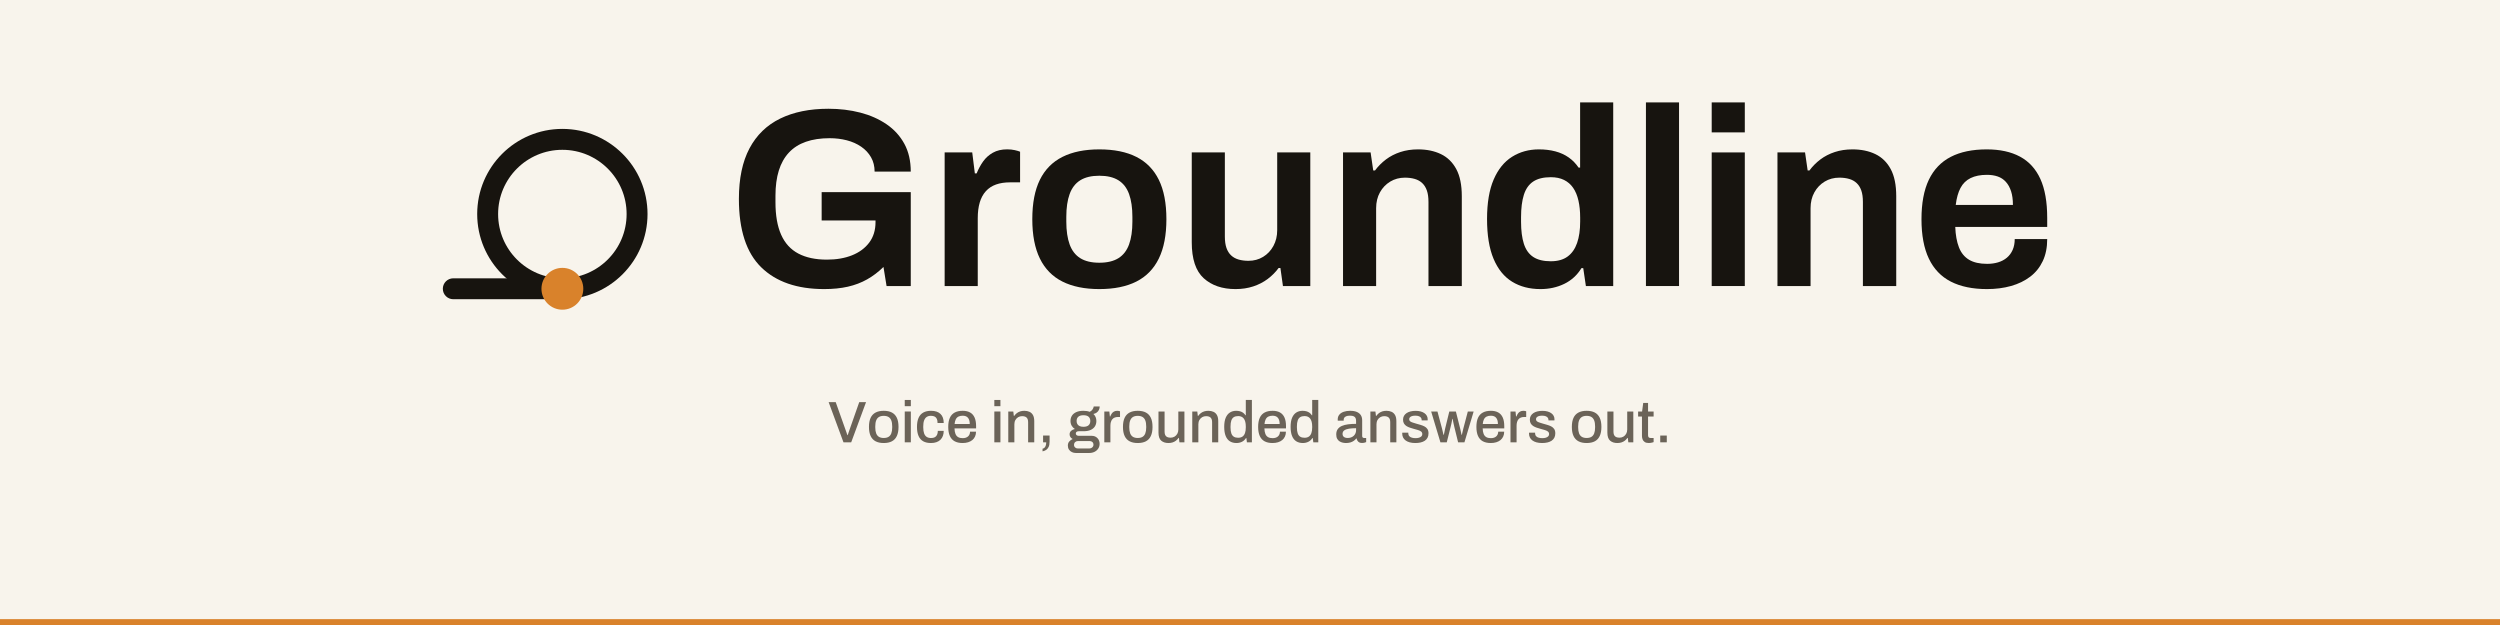
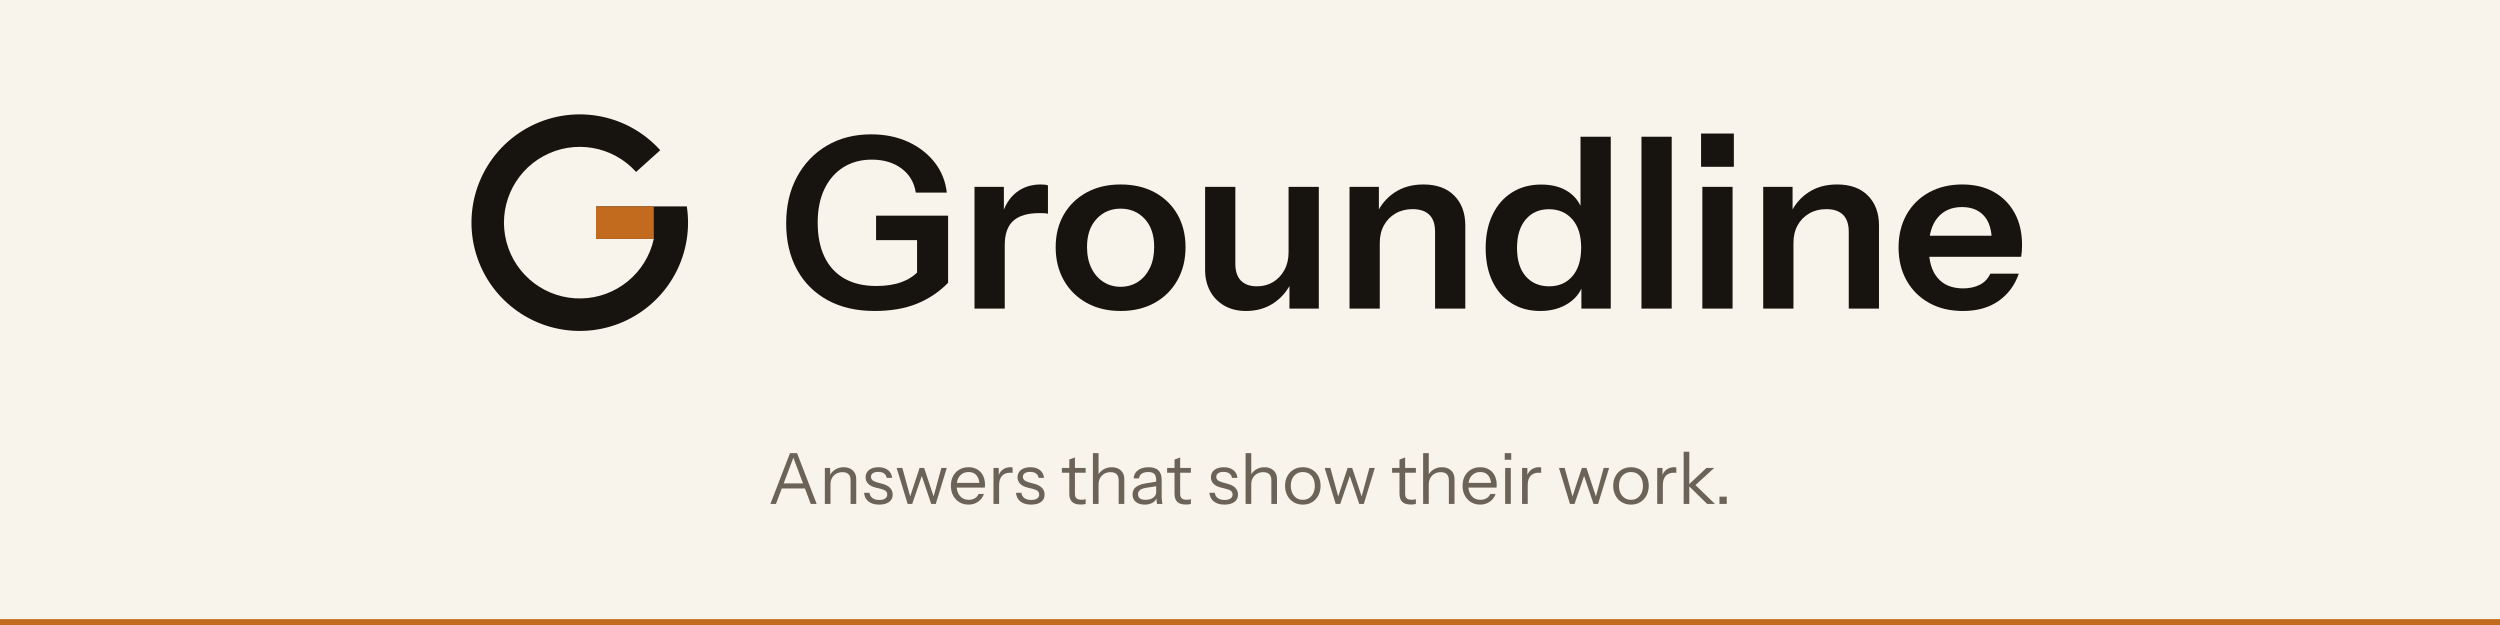
<svg xmlns="http://www.w3.org/2000/svg" viewBox="0 0 1280 320">
  <rect width="1280" height="320" fill="#F8F4EC" />
-   <g transform="scale(1.7)">
-     <rect x="133.37" y="83.82" width="36.00" height="6.30" rx="3.15" fill="#17140F" />
-     <circle cx="169.37" cy="64.47" r="22.50" fill="none" stroke="#17140F" stroke-width="6.30" />
-     <circle cx="169.375" cy="86.974" r="6.30" fill="#D9822B" />
+   <g transform="translate(227.537,44.700) scale(1.386)">
+     <path d="M 79.726,23.235 A 40,40 0 1 0 89.547,56.000 A 40,40 0 0 0 89.547,44.000 L 56.000,44.000 L 56.000,56.000 L 77.350,56.000 A 28,28 0 1 1 70.808,31.264 Z" fill="#17140F" />
+     <rect x="56" y="44.0" width="21.350" height="12" fill="#C26A1E" />
  </g>
-   <g transform="translate(371.54,146.45) scale(0.13,-0.13)" fill="#17140F">
-     <path transform="translate(0,0)" d="M388 -12Q227.587 -12 139.859 73.989Q52.13 159.978 52.13 343.109Q52.13 463.783 93.902 542.337Q135.674 620.891 214.772 659.554Q293.87 698.217 404.848 698.217Q471.5 698.217 530.098 683.054Q588.696 667.891 633.631 637.174Q678.566 606.456 703.783 560.13Q729 513.804 729 450.587H586.63Q586.63 482.391 572.565 507.076Q558.5 531.761 533.815 548.717Q509.13 565.674 477.163 573.956Q445.196 582.239 409.391 582.239Q356.131 582.239 315.881 568.174Q275.631 554.108 249.001 525.532Q222.37 496.956 209.251 454.587Q196.131 412.217 196.131 355.5V329.826Q196.131 252.196 218.533 201.989Q240.935 151.783 286.24 127.881Q331.544 103.979 398.696 103.979Q455.087 103.979 497.956 121.163Q540.826 138.348 565.511 171.272Q590.195 204.196 590.195 251.587V258.261H378.044V369.739H729V0H633.718L621.522 75.13Q591.413 45.565 557.087 26.228Q522.761 6.891 481.435 -2.554Q440.109 -12 388 -12Z" />
-     <path transform="translate(798,0)" d="M64.456 0V526.217H173.087L183.414 443.544H190.414Q200.74 469.087 215.892 490.533Q231.044 511.978 254.479 525.152Q277.914 538.326 310.588 538.326Q327.022 538.326 340.794 535.217Q354.566 532.109 361.566 529V408.347H321.631Q290.522 408.347 266.685 399.847Q242.848 391.347 226.674 373.51Q210.501 355.674 202.664 329.054Q194.827 302.434 194.827 267.087V0Z" />
-     <path transform="translate(1169,0)" d="M302.696 -12Q216.261 -12 157.337 17.609Q98.413 47.217 68.544 108.272Q38.674 169.326 38.674 263.109Q38.674 357.891 68.544 418.446Q98.413 479 157.337 508.609Q216.261 538.217 302.696 538.217Q390.022 538.217 448.555 508.609Q507.087 479 536.957 418.446Q566.827 357.891 566.827 263.109Q566.827 169.326 536.957 108.272Q507.087 47.217 448.555 17.609Q390.022 -12 302.696 -12ZM302.696 91.805Q349.283 91.805 377.967 109.761Q406.652 127.718 419.772 163.859Q432.891 200 432.891 253.717V272.391Q432.891 326.109 419.772 362.304Q406.652 398.5 377.967 416.456Q349.283 434.413 302.696 434.413Q256.109 434.413 227.479 416.456Q198.848 398.5 185.729 362.304Q172.609 326.109 172.609 272.391V253.717Q172.609 200 185.729 163.859Q198.848 127.718 227.479 109.761Q256.109 91.805 302.696 91.805Z" />
-     <path transform="translate(1775,0)" d="M233.087 -12Q155.13 -12 107.902 30.641Q60.674 73.283 60.674 172.631V526.217H191.044V194.848Q191.044 168.152 197.327 150.142Q203.609 132.131 215.62 120.794Q227.631 109.457 245.087 104.402Q262.544 99.348 283.892 99.348Q316.022 99.348 341.652 114.859Q367.283 130.37 382.239 157.837Q397.196 185.304 397.196 219.783V526.217H527.566V0H419.826L409.826 71.087H402.826Q384.718 46.544 359.674 27.772Q334.631 9 302.75 -1.5Q270.87 -12 233.087 -12Z" />
-     <path transform="translate(2367,0)" d="M64.456 0V526.217H173.087L183.414 455.13H190.414Q208.74 479.891 233.62 498.609Q258.501 517.326 290.272 527.772Q322.044 538.217 359.827 538.217Q411.24 538.217 449.957 519.62Q488.675 501.022 510.457 460.587Q532.24 420.152 532.24 353.587V0H400.978V331.369Q400.978 358.174 394.696 376.13Q388.413 394.087 376.402 405.424Q364.391 416.761 346.989 421.815Q329.587 426.869 308.131 426.869Q276 426.869 250.37 411.358Q224.74 395.848 209.783 368.88Q194.827 341.913 194.827 306.435V0Z" />
-     <path transform="translate(2960,0)" d="M249.196 -12Q184.544 -12 137.217 17.163Q89.891 46.326 64.283 107.38Q38.674 168.435 38.674 264.109Q38.674 358.783 64.728 419.337Q90.783 479.891 137.217 509.054Q183.652 538.217 242.957 538.217Q278.087 538.217 307.707 530.38Q337.326 522.544 360.272 506.37Q383.217 490.196 399.109 466.522H405.217V723.217H535.588V0H427.957L417.522 70.544H410.522Q385.196 29.109 342.75 8.554Q300.304 -12 249.196 -12ZM289.805 97.566Q330.609 97.566 355.902 116.131Q381.196 134.696 393.315 169.555Q405.435 204.413 405.435 254.13V269.304Q405.435 306.565 398.652 336.424Q391.87 366.282 377.804 386.685Q363.739 407.087 341.837 417.869Q319.935 428.652 289.805 428.652Q246.326 428.652 220.642 411.641Q194.957 394.63 183.783 359.598Q172.609 324.565 172.609 271.283V253.043Q172.609 200.652 183.783 166.065Q194.957 131.479 220.642 114.522Q246.326 97.566 289.805 97.566Z" />
-     <path transform="translate(3560,0)" d="M64.456 0V723.217H194.827V0Z" />
-     <path transform="translate(3819,0)" d="M64.456 605.152V723.217H194.827V605.152ZM64.456 0V526.217H194.827V0Z" />
-     <path transform="translate(4078,0)" d="M64.456 0V526.217H173.087L183.414 455.13H190.414Q208.74 479.891 233.62 498.609Q258.501 517.326 290.272 527.772Q322.044 538.217 359.827 538.217Q411.24 538.217 449.957 519.62Q488.675 501.022 510.457 460.587Q532.24 420.152 532.24 353.587V0H400.978V331.369Q400.978 358.174 394.696 376.13Q388.413 394.087 376.402 405.424Q364.391 416.761 346.989 421.815Q329.587 426.869 308.131 426.869Q276 426.869 250.37 411.358Q224.74 395.848 209.783 368.88Q194.827 341.913 194.827 306.435V0Z" />
-     <path transform="translate(4671,0)" d="M296.87 -12Q211.674 -12 154.207 17.5Q96.739 47 67.707 108.0Q38.674 169 38.674 263.109Q38.674 357.891 67.652 418.446Q96.631 479 153.772 508.609Q210.913 538.217 295.566 538.217Q373.631 538.217 426.761 509.609Q479.892 481 506.87 421.783Q533.849 362.565 533.849 268.456V232.674H171.718Q173.501 185.087 186.229 152.402Q198.957 119.718 226.022 103.544Q253.087 87.37 297.326 87.37Q320.761 87.37 340.598 93.37Q360.435 99.37 375.055 111.652Q389.674 123.935 397.794 142.391Q405.913 160.848 405.913 184.87H533.849Q533.849 135.196 516.294 98.087Q498.74 60.978 466.751 36.707Q434.762 12.435 391.512 0.217Q348.261 -12 296.87 -12ZM173.609 319.544H398.805Q398.805 351.239 391.468 373.533Q384.131 395.826 370.848 410.445Q357.566 425.065 338.837 431.511Q320.109 437.956 296.435 437.956Q258.087 437.956 232.077 425.174Q206.066 412.391 192.283 386.206Q178.501 360.022 173.609 319.544Z" />
+   <g transform="translate(398.037,158.000) scale(0.12222,-0.12222)" fill="#17140F">
+     <path transform="translate(0.00,0.00)" d="M407.333 -10Q292.666 -10 209.666 35.667Q126.666 81.333 81.666 163.833Q36.666 246.333 36.666 357.333Q36.666 467.667 81.833 551.5Q127 635.333 207.166 682.667Q287.333 730 393 730Q478.667 730 547.167 698.667Q615.667 667.333 658.5 612.667Q701.334 558 709.667 486H579.666Q569.666 549.999 519.833 586.999Q470 623.999 395.333 623.999Q327 623.999 276.001 591.833Q225.001 559.666 196.834 500.666Q168.668 441.667 168.668 360Q168.668 276.334 197.168 216.834Q225.667 157.334 280.5 126.001Q335.334 94.668 414.333 94.668Q474.667 94.668 518.666 110.501Q562.666 126.334 590.333 156.667L715.001 108Q658.001 50 583.167 20Q508.334 -10 407.333 -10ZM584.999 108V317.666L615.999 286.666H413.333V389.334H715.001V108Z" />
+     <path transform="translate(759.00,0.00)" d="M66.666 0V510H189.668V386.667H193.334V0ZM193.334 266 180.334 387Q198.334 452 241.001 486.0Q283.667 520 344.334 520Q365.334 520 374.334 516V396.999Q369.334 398.999 360.334 399.499Q351.334 399.999 338.334 399.999Q265.001 399.999 229.168 367.832Q193.334 335.666 193.334 266Z" />
+     <path transform="translate(1139.00,0.00)" d="M298.667 -10Q217.667 -10 156.333 24Q95 58 60.833 118.5Q26.666 179 26.666 257Q26.666 335.333 61 394.333Q95.333 453.333 156.5 486.667Q217.667 520 298.667 520Q380.667 520 441.834 486.667Q503.001 453.333 536.834 394.333Q570.667 335.333 570.667 257Q570.667 179 536.501 118.5Q502.334 58 441.167 24Q380 -10 298.667 -10ZM298.667 91.334Q339.333 91.334 371 111.834Q402.666 132.334 420.999 169.667Q439.333 207 439.333 258Q439.333 333.333 399.5 375.999Q359.666 418.666 298.667 418.666Q238.001 418.666 198.001 375.666Q158.001 332.666 158.001 258Q158.001 207 176.334 169.667Q194.668 132.334 226.501 111.834Q258.334 91.334 298.667 91.334Z" />
+     <path transform="translate(1731.00,0.00)" d="M232 -10Q179.333 -10 140.666 12.5Q102 35 81.333 73.833Q60.666 112.667 60.666 161.667V510H187.334V188Q187.334 140.667 210.834 117.001Q234.334 93.334 277.334 93.334Q316 93.334 345.667 111.334Q375.333 129.334 392.833 161.501Q410.333 193.667 410.333 235.333L423.333 113Q398.333 57.333 348.666 23.667Q299 -10 232 -10ZM413.999 0V120H410.333V510H537.001V0Z" />
+     <path transform="translate(2330.00,0.00)" d="M66.666 0V510H189.668V390H193.334V0ZM424.999 0V322Q424.999 369.333 401 392.999Q377 416.666 330.667 416.666Q290.667 416.666 259.501 398.666Q228.334 380.666 210.834 348.999Q193.334 317.333 193.334 274.667L180.334 397Q205.668 453.333 255.834 486.667Q306.001 520 376.001 520Q459.334 520 505.501 473.167Q551.667 426.333 551.667 348.333V0Z" />
+     <path transform="translate(2937.00,0.00)" d="M430.999 0V115L440.999 112.667Q428 56.667 378.166 23.333Q328.333 -10 259 -10Q189.333 -10 137.833 22.667Q86.333 55.333 58.166 114.333Q30 173.333 30 253Q30 333.667 59 393.667Q88 453.667 140.333 486.667Q192.666 519.667 262.666 519.667Q335.333 519.667 382 485.333Q428.666 451 439.999 390.333L427.333 389V720H554.001V0ZM296 93.334Q357 93.334 393.5 135.834Q429.999 178.334 429.999 255.333Q429.999 331.666 393 373.999Q356 416.332 294.667 416.332Q234.667 416.332 198.001 373.666Q161.334 331 161.334 253.667Q161.334 177 198.001 135.167Q234.667 93.334 296 93.334Z" />
+     <path transform="translate(3553.00,0.00)" d="M66.666 0V720H193.334V0Z" />
+     <path transform="translate(3808.00,0.00)" d="M66.666 0V510H193.334V0ZM61.333 593.999V733.334H198.668V593.999Z" />
+     <path transform="translate(4063.00,0.00)" d="M66.666 0V510H189.668V390H193.334V0ZM424.999 0V322Q424.999 369.333 401 392.999Q377 416.666 330.667 416.666Q290.667 416.666 259.501 398.666Q228.334 380.666 210.834 348.999Q193.334 317.333 193.334 274.667L180.334 397Q205.668 453.333 255.834 486.667Q306.001 520 376.001 520Q459.334 520 505.501 473.167Q551.667 426.333 551.667 348.333V0Z" />
+     <path transform="translate(4670.00,0.00)" d="M296.334 -10Q215.333 -10 154.667 23.833Q94 57.667 60.333 117.667Q26.666 177.667 26.666 255.667Q26.666 334.333 60.166 393.833Q93.666 453.333 154 486.667Q214.333 520 293.667 520Q370 520 426.167 488.333Q482.334 456.667 513.167 400Q544.001 343.333 544.001 266.667Q544.001 252.666 543.167 240.666Q542.334 228.666 540.334 217H105.333V305.334H443.332L417.332 281.001Q417.332 353 384.166 389.166Q351 425.333 292.333 425.333Q227.667 425.333 190.501 381.166Q153.334 337 153.334 254Q153.334 171.667 190.501 128.167Q227.667 84.667 297 84.667Q337.333 84.667 367 99.834Q396.666 115 410.999 146.333H530.334Q505.334 73.667 445.501 31.833Q385.667 -10 296.334 -10Z" />
  </g>
-   <g transform="translate(423.96,226.47) scale(0.03,-0.03)" fill="#6B6358">
-     <path transform="translate(0,0)" d="M263.405 0 10 686H130.812L300.866 206.703Q305.839 194.514 310.933 178.839Q316.028 163.163 321.122 148.745Q326.217 134.326 329.946 123.137H335.433Q339.406 133.569 344 147.609Q348.595 161.65 353.811 176.947Q359.027 192.244 363.757 205.946L532.324 686H648.596L395.19 0Z" />
-     <path transform="translate(659,0)" d="M291.46 -12Q208.865 -12 152.568 17.5Q96.27 47 67.757 108.0Q39.243 169 39.243 263Q39.243 358 67.757 418.5Q96.27 479 152.568 508.5Q208.865 538 291.46 538Q375.055 538 430.852 508.5Q486.65 479 515.163 418.5Q543.677 358 543.677 263Q543.677 169 515.163 108.0Q486.65 47 430.852 17.5Q375.055 -12 291.46 -12ZM291.46 74.136Q341.163 74.136 373.095 93.487Q405.027 112.839 420.473 152.893Q435.919 192.946 435.919 254.054V271.946Q435.919 333.297 420.473 373.229Q405.027 413.161 373.095 432.513Q341.163 451.864 291.46 451.864Q241.757 451.864 209.825 432.513Q177.893 413.161 162.447 373.229Q147.001 333.297 147.001 271.946V254.054Q147.001 192.946 162.447 152.893Q177.893 112.839 209.825 93.487Q241.757 74.136 291.46 74.136Z" />
-     <path transform="translate(1242,0)" d="M66.946 616.729V723H170.947V616.729ZM66.946 0V526H170.947V0Z" />
-     <path transform="translate(1480,0)" d="M276.217 -12Q197.379 -12 144.338 17.622Q91.297 47.243 64.541 108.365Q37.784 169.486 37.784 263Q37.784 356.784 64.797 417.527Q91.811 478.27 145.216 508.135Q198.622 538 277.433 538Q331.163 538 371.311 524.514Q411.46 511.027 439.136 484.284Q466.812 457.541 480.474 418.905Q494.136 380.27 494.136 330.216H388.865Q388.865 372.081 377.013 398.878Q365.162 425.675 340.23 439.148Q315.297 452.621 275.433 452.621Q233.217 452.621 204.055 433.377Q174.893 414.134 159.839 374.324Q144.785 334.513 144.785 271.189V254.054Q144.785 192.946 159.353 152.514Q173.92 112.082 203.596 92.731Q233.271 73.379 278.73 73.379Q318.568 73.379 343.5 87.582Q368.432 101.785 380.919 129.582Q393.405 157.379 393.405 195.784H494.136Q494.136 149.459 480.474 111.067Q466.812 72.675 439.393 45.189Q411.974 17.703 371.203 2.851Q330.433 -12 276.217 -12Z" />
-     <path transform="translate(2012,0)" d="M284.676 -12Q203.838 -12 149.176 17.5Q94.514 47 66.878 108.0Q39.243 169 39.243 263Q39.243 358 66.878 418.5Q94.514 479 149.541 508.5Q204.568 538 286.622 538Q361.649 538 412.419 509.378Q463.19 480.757 488.946 423.095Q514.703 365.432 514.703 276.54V237.135H146.245Q147.758 180.595 162.826 143.446Q177.893 106.298 208.312 88.704Q238.73 71.109 286.163 71.109Q314.757 71.109 337.675 78.568Q360.594 86.028 376.932 100.352Q393.27 114.676 402.256 135.379Q411.243 156.081 411.486 181.568H513.487Q513.244 135.459 496.96 99.432Q480.676 63.405 450.514 38.675Q420.352 13.946 378.352 0.973Q336.352 -12 284.676 -12ZM147.758 312.676H406.432Q406.432 351.514 397.594 378.284Q388.756 405.054 372.824 422.121Q356.892 439.188 334.851 446.661Q312.811 454.134 285.406 454.134Q242.514 454.134 213.096 439.067Q183.677 423.999 167.974 392.743Q152.272 361.486 147.758 312.676Z" />
-     <path transform="translate(2771,0)" d="M66.946 616.729V723H170.947V616.729ZM66.946 0V526H170.947V0Z" />
-     <path transform="translate(3009,0)" d="M66.946 0V526H152.65L161.677 451.379H168.677Q188.136 479.514 213.852 498.865Q239.568 518.216 271.433 528.108Q303.298 538 340.812 538Q390.812 538 428.947 520.608Q467.082 503.216 488.717 464.189Q510.352 425.162 510.352 359.378V0H405.594V342.729Q405.594 373.161 398.243 392.999Q390.892 412.837 377.175 424.702Q363.459 436.566 344.122 441.566Q324.784 446.566 301.568 446.566Q266.135 446.566 236.352 429.35Q206.568 412.134 188.758 381.094Q170.947 350.054 170.947 307.703V0Z" />
-     <path transform="translate(3582,0)" d="M78.757 -154.487V-108.838Q101.081 -104.595 114.622 -89.203Q128.163 -73.811 134.811 -50.662Q141.46 -27.514 141.46 0H87.973V115.596H198.893V11Q198.893 -46.757 181.487 -80.933Q164.082 -115.108 136.501 -131.784Q108.919 -148.46 78.757 -154.487Z" />
-     <path transform="translate(4075,0)" d="M154.919 -182Q118.703 -182 87.216 -167.149Q55.73 -152.297 36.73 -123.946Q17.73 -95.595 17.73 -56.081Q17.73 -12.081 42.5 15.365Q67.27 42.81 100.216 56.54Q76 68.297 61.743 89.026Q47.486 109.756 47.486 136.783Q47.486 173.567 74.27 196.797Q101.054 220.026 137.297 227.27Q101.757 250.026 82.257 285.175Q62.757 320.324 62.757 364.135Q62.757 416.703 87.919 455.473Q113.081 494.243 162.5 516.122Q211.919 538 283.19 538Q313.649 538 341.135 533.635Q368.622 529.27 390.865 520.541Q425.865 538.622 441.176 564.392Q456.486 590.163 459.189 612.027H561.406Q560.92 579.459 547.663 552.824Q534.406 526.189 510.771 508.567Q487.136 490.946 453.623 483.919Q478.866 461.189 491.623 430.554Q504.379 399.919 504.379 364.135Q504.379 311.81 479.974 272.662Q455.568 233.513 407.406 211.513Q359.244 189.513 287.73 189.513H206.001Q181.839 189.513 167.542 179.662Q153.245 169.81 153.245 149.919Q153.245 133.27 167.15 122.176Q181.055 111.081 204.19 111.081H425.677Q484.19 111.081 521.961 72.338Q559.731 33.595 559.731 -25.919Q559.731 -69.946 537.204 -105.338Q514.677 -140.73 474.501 -161.365Q434.325 -182 381.001 -182ZM188.946 -105.188H379.757Q401.19 -105.188 418 -96.986Q434.811 -88.783 444.77 -74.229Q454.73 -59.675 454.73 -42Q454.73 -11.622 436.162 5.026Q417.595 21.675 390.676 21.675H188.946Q161.055 21.675 141.893 3.526Q122.731 -14.622 122.731 -42Q122.731 -70.351 141.515 -87.77Q160.298 -105.188 188.946 -105.188ZM283.946 265.054Q342.784 265.054 371.838 291.378Q400.892 317.703 400.892 364.135Q400.892 410.567 371.838 436.513Q342.784 462.459 283.946 462.459Q225.352 462.459 196.177 436.513Q167.001 410.567 167.001 364.135Q167.001 334.162 179.717 311.703Q192.434 289.243 218.487 277.149Q244.541 265.054 283.946 265.054Z" />
-     <path transform="translate(4648,0)" d="M66.946 0V526H152.893L161.677 441.054H168.434Q177.461 465.811 191.717 487.797Q205.974 509.784 229.461 523.892Q252.947 538 287.163 538Q302.677 538 315.569 535.243Q328.461 532.486 334.974 529.73V432.485H300.163Q267.704 432.485 243.339 422.404Q218.974 412.323 202.717 392.621Q186.461 372.918 178.704 345.067Q170.947 317.215 170.947 282.432V0Z" />
-     <path transform="translate(4994,0)" d="M291.46 -12Q208.865 -12 152.568 17.5Q96.27 47 67.757 108.0Q39.243 169 39.243 263Q39.243 358 67.757 418.5Q96.27 479 152.568 508.5Q208.865 538 291.46 538Q375.055 538 430.852 508.5Q486.65 479 515.163 418.5Q543.677 358 543.677 263Q543.677 169 515.163 108.0Q486.65 47 430.852 17.5Q375.055 -12 291.46 -12ZM291.46 74.136Q341.163 74.136 373.095 93.487Q405.027 112.839 420.473 152.893Q435.919 192.946 435.919 254.054V271.946Q435.919 333.297 420.473 373.229Q405.027 413.161 373.095 432.513Q341.163 451.864 291.46 451.864Q241.757 451.864 209.825 432.513Q177.893 413.161 162.447 373.229Q147.001 333.297 147.001 271.946V254.054Q147.001 192.946 162.447 152.893Q177.893 112.839 209.825 93.487Q241.757 74.136 291.46 74.136Z" />
-     <path transform="translate(5577,0)" d="M232 -12Q156.243 -12 109.351 28.284Q62.459 68.568 62.459 166.622V526H166.461V183.271Q166.461 152.839 173.812 133.001Q181.163 113.163 194.879 101.298Q208.596 89.434 227.933 84.434Q247.271 79.434 270.487 79.434Q305.919 79.434 335.581 96.65Q365.243 113.866 383.175 145.406Q401.108 176.946 401.108 218.297V526H505.109V0H420.162L411.135 74.621H404.135Q384.675 46.486 359.081 27.135Q333.486 7.784 301.5 -2.108Q269.514 -12 232 -12Z" />
-     <path transform="translate(6149,0)" d="M66.946 0V526H152.65L161.677 451.379H168.677Q188.136 479.514 213.852 498.865Q239.568 518.216 271.433 528.108Q303.298 538 340.812 538Q390.812 538 428.947 520.608Q467.082 503.216 488.717 464.189Q510.352 425.162 510.352 359.378V0H405.594V342.729Q405.594 373.161 398.243 392.999Q390.892 412.837 377.175 424.702Q363.459 436.566 344.122 441.566Q324.784 446.566 301.568 446.566Q266.135 446.566 236.352 429.35Q206.568 412.134 188.758 381.094Q170.947 350.054 170.947 307.703V0Z" />
-     <path transform="translate(6722,0)" d="M248 -12Q183.514 -12 136.635 17.0Q89.757 46 64.5 107.243Q39.243 168.486 39.243 265.459Q39.243 359.73 65.0 419.865Q90.757 480 136.878 509.0Q183 538 242.703 538Q278.216 538 308.095 530.0Q337.973 522 361.338 505.135Q384.703 488.27 401.432 462.325H407.675V723H511.677V0H426.73L417.459 72.432H410.459Q384.486 29.973 341.622 8.986Q298.757 -12 248 -12ZM276.757 77.92Q323.135 77.92 351.811 98.623Q380.486 119.325 394.081 158.609Q407.675 197.892 407.675 254.757V269.459Q407.675 316.729 398.608 350.891Q389.541 385.053 372.608 406.418Q355.676 427.783 331.838 437.931Q308.001 448.08 278.46 448.08Q231.514 448.08 202.582 429.485Q173.65 410.891 160.326 371.715Q147.001 332.54 147.001 271.189V253.297Q147.001 191.487 160.812 152.69Q174.623 113.893 203.312 95.906Q232.001 77.92 276.757 77.92Z" />
-     <path transform="translate(7301,0)" d="M284.676 -12Q203.838 -12 149.176 17.5Q94.514 47 66.878 108.0Q39.243 169 39.243 263Q39.243 358 66.878 418.5Q94.514 479 149.541 508.5Q204.568 538 286.622 538Q361.649 538 412.419 509.378Q463.19 480.757 488.946 423.095Q514.703 365.432 514.703 276.54V237.135H146.245Q147.758 180.595 162.826 143.446Q177.893 106.298 208.312 88.704Q238.73 71.109 286.163 71.109Q314.757 71.109 337.675 78.568Q360.594 86.028 376.932 100.352Q393.27 114.676 402.256 135.379Q411.243 156.081 411.486 181.568H513.487Q513.244 135.459 496.96 99.432Q480.676 63.405 450.514 38.675Q420.352 13.946 378.352 0.973Q336.352 -12 284.676 -12ZM147.758 312.676H406.432Q406.432 351.514 397.594 378.284Q388.756 405.054 372.824 422.121Q356.892 439.188 334.851 446.661Q312.811 454.134 285.406 454.134Q242.514 454.134 213.096 439.067Q183.677 423.999 167.974 392.743Q152.272 361.486 147.758 312.676Z" />
-     <path transform="translate(7855,0)" d="M248 -12Q183.514 -12 136.635 17.0Q89.757 46 64.5 107.243Q39.243 168.486 39.243 265.459Q39.243 359.73 65.0 419.865Q90.757 480 136.878 509.0Q183 538 242.703 538Q278.216 538 308.095 530.0Q337.973 522 361.338 505.135Q384.703 488.27 401.432 462.325H407.675V723H511.677V0H426.73L417.459 72.432H410.459Q384.486 29.973 341.622 8.986Q298.757 -12 248 -12ZM276.757 77.92Q323.135 77.92 351.811 98.623Q380.486 119.325 394.081 158.609Q407.675 197.892 407.675 254.757V269.459Q407.675 316.729 398.608 350.891Q389.541 385.053 372.608 406.418Q355.676 427.783 331.838 437.931Q308.001 448.08 278.46 448.08Q231.514 448.08 202.582 429.485Q173.65 410.891 160.326 371.715Q147.001 332.54 147.001 271.189V253.297Q147.001 191.487 160.812 152.69Q174.623 113.893 203.312 95.906Q232.001 77.92 276.757 77.92Z" />
-     <path transform="translate(8639,0)" d="M200.486 -12Q175.081 -12 146.095 -5.77Q117.108 0.459 91.581 16.067Q66.054 31.675 50.149 60.567Q34.243 89.459 34.243 134.784Q34.243 189.027 59.216 224.162Q84.189 259.297 129.27 279.311Q174.351 299.325 236.675 307.338Q298.999 315.352 372.702 315.352V367.108Q372.702 393.27 364.121 412.972Q355.54 432.675 333.392 443.783Q311.243 454.891 268.892 454.891Q227.271 454.891 203.474 444.553Q179.677 434.215 170.339 418.418Q161.001 402.621 161.001 384.73V370H60.514Q59.514 375 59.514 380.0Q59.514 385 59.514 392Q59.514 438.703 86.27 471.459Q113.027 504.216 160.905 521.108Q208.784 538 271.541 538Q340.379 538 385.663 518.608Q430.946 499.216 453.825 463.311Q476.703 427.405 476.703 376.108V108.65Q476.703 89.65 486.487 81.893Q496.271 74.136 509.271 74.136H544.919V3.757Q532.974 -1.216 514.946 -6.108Q496.919 -11 472.568 -11Q446.325 -11 427.77 -1.527Q409.216 7.946 397.77 25.284Q386.324 42.621 381.783 65.351H375.54Q357.81 42.162 332.243 24.567Q306.675 6.973 273.838 -2.514Q241 -12 200.486 -12ZM229.46 74.136Q260.433 74.136 286.73 83.744Q313.027 93.352 331.932 110.568Q350.837 127.785 361.77 152.366Q372.702 176.946 372.702 206.135V240.837Q304.081 240.837 251.866 232.743Q199.65 224.648 170.69 203.459Q141.731 182.27 141.731 143.622Q141.731 121.244 152.055 105.676Q162.379 90.109 182.19 82.123Q202.001 74.136 229.46 74.136Z" />
-     <path transform="translate(9189,0)" d="M66.946 0V526H152.65L161.677 451.379H168.677Q188.136 479.514 213.852 498.865Q239.568 518.216 271.433 528.108Q303.298 538 340.812 538Q390.812 538 428.947 520.608Q467.082 503.216 488.717 464.189Q510.352 425.162 510.352 359.378V0H405.594V342.729Q405.594 373.161 398.243 392.999Q390.892 412.837 377.175 424.702Q363.459 436.566 344.122 441.566Q324.784 446.566 301.568 446.566Q266.135 446.566 236.352 429.35Q206.568 412.134 188.758 381.094Q170.947 350.054 170.947 307.703V0Z" />
-     <path transform="translate(9762,0)" d="M261.001 -12Q205.703 -12 163.798 -0.23Q121.892 11.541 93.744 32.933Q65.595 54.325 51.46 83.703Q37.325 113.081 37.325 149.054Q37.325 153.811 37.703 158.054Q38.081 162.297 38.325 164.784H140.812Q140.569 161.811 140.569 159.325Q140.569 156.838 140.569 154.352Q141.326 123.217 158.177 104.771Q175.028 86.325 203.582 78.717Q232.136 71.109 266.001 71.109Q295.892 71.109 321.581 78.312Q347.27 85.514 363.5 100.69Q379.73 115.865 379.73 139.27Q379.73 169.162 358.757 184.986Q337.784 200.81 304.068 210.418Q270.352 220.026 232.622 230.513Q200.108 239.513 167.716 250.391Q135.325 261.27 109.311 277.905Q83.297 294.54 67.284 320.81Q51.27 347.081 51.27 386.351Q51.27 423.162 67.054 451.189Q82.838 479.216 111.257 498.351Q139.676 517.486 179.217 527.365Q218.757 537.243 266.271 537.243Q315.217 537.243 353.109 526.635Q391.001 516.027 417.555 496.797Q444.109 477.568 457.906 451.433Q471.704 425.297 471.704 394.757Q471.704 388.73 471.326 382.459Q470.947 376.189 470.704 374.216H368.973V383.405Q368.973 402.892 357.959 418.824Q346.946 434.756 323.5 444.824Q300.054 454.891 261.001 454.891Q234.568 454.891 214.866 450.404Q195.163 445.918 182.326 437.824Q169.488 429.729 162.88 418.783Q156.272 407.837 156.272 393.919Q156.272 371.27 172.488 358.689Q188.704 346.108 215.785 337.622Q242.866 329.135 274.325 319.406Q309.839 309.163 346.987 298.541Q384.136 287.919 415.663 271.919Q447.19 255.919 466.461 227.771Q485.731 199.622 485.731 153.325Q485.731 109.514 468.839 77.865Q451.947 46.216 421.663 26.473Q391.379 6.73 350.339 -2.635Q309.298 -12 261.001 -12Z" />
-     <path transform="translate(10286,0)" d="M165.108 0 7.135 526H114.65L191.541 238.297Q197.541 216.784 202.393 193.825Q207.244 170.865 211.338 152.946Q215.433 135.028 217.406 127.893H223.163Q227.406 146.379 232.014 168.96Q236.622 191.541 240.852 211.352Q245.081 231.163 247.054 240.568L316.757 526H429.028L501.001 239.811Q505.245 224.352 509.474 203.784Q513.704 183.217 518.312 162.906Q522.92 142.596 525.406 127.893H531.163Q534.136 141.839 538.609 161.271Q543.082 180.703 548.055 201.014Q553.028 221.325 556.757 237.541L632.892 526H732.38L575.164 0H467.081L402.703 262.188Q398.703 280.945 392.838 305.796Q386.974 330.648 381.987 355.985Q377.001 381.323 373.514 399.783H367.514Q366.298 388.891 362.447 368.094Q358.596 347.297 352.852 320.175Q347.109 293.054 339.082 261.945L273.434 0Z" />
-     <path transform="translate(11026,0)" d="M284.676 -12Q203.838 -12 149.176 17.5Q94.514 47 66.878 108.0Q39.243 169 39.243 263Q39.243 358 66.878 418.5Q94.514 479 149.541 508.5Q204.568 538 286.622 538Q361.649 538 412.419 509.378Q463.19 480.757 488.946 423.095Q514.703 365.432 514.703 276.54V237.135H146.245Q147.758 180.595 162.826 143.446Q177.893 106.298 208.312 88.704Q238.73 71.109 286.163 71.109Q314.757 71.109 337.675 78.568Q360.594 86.028 376.932 100.352Q393.27 114.676 402.256 135.379Q411.243 156.081 411.486 181.568H513.487Q513.244 135.459 496.96 99.432Q480.676 63.405 450.514 38.675Q420.352 13.946 378.352 0.973Q336.352 -12 284.676 -12ZM147.758 312.676H406.432Q406.432 351.514 397.594 378.284Q388.756 405.054 372.824 422.121Q356.892 439.188 334.851 446.661Q312.811 454.134 285.406 454.134Q242.514 454.134 213.096 439.067Q183.677 423.999 167.974 392.743Q152.272 361.486 147.758 312.676Z" />
-     <path transform="translate(11580,0)" d="M66.946 0V526H152.893L161.677 441.054H168.434Q177.461 465.811 191.717 487.797Q205.974 509.784 229.461 523.892Q252.947 538 287.163 538Q302.677 538 315.569 535.243Q328.461 532.486 334.974 529.73V432.485H300.163Q267.704 432.485 243.339 422.404Q218.974 412.323 202.717 392.621Q186.461 372.918 178.704 345.067Q170.947 317.215 170.947 282.432V0Z" />
-     <path transform="translate(11926,0)" d="M261.001 -12Q205.703 -12 163.798 -0.23Q121.892 11.541 93.744 32.933Q65.595 54.325 51.46 83.703Q37.325 113.081 37.325 149.054Q37.325 153.811 37.703 158.054Q38.081 162.297 38.325 164.784H140.812Q140.569 161.811 140.569 159.325Q140.569 156.838 140.569 154.352Q141.326 123.217 158.177 104.771Q175.028 86.325 203.582 78.717Q232.136 71.109 266.001 71.109Q295.892 71.109 321.581 78.312Q347.27 85.514 363.5 100.69Q379.73 115.865 379.73 139.27Q379.73 169.162 358.757 184.986Q337.784 200.81 304.068 210.418Q270.352 220.026 232.622 230.513Q200.108 239.513 167.716 250.391Q135.325 261.27 109.311 277.905Q83.297 294.54 67.284 320.81Q51.27 347.081 51.27 386.351Q51.27 423.162 67.054 451.189Q82.838 479.216 111.257 498.351Q139.676 517.486 179.217 527.365Q218.757 537.243 266.271 537.243Q315.217 537.243 353.109 526.635Q391.001 516.027 417.555 496.797Q444.109 477.568 457.906 451.433Q471.704 425.297 471.704 394.757Q471.704 388.73 471.326 382.459Q470.947 376.189 470.704 374.216H368.973V383.405Q368.973 402.892 357.959 418.824Q346.946 434.756 323.5 444.824Q300.054 454.891 261.001 454.891Q234.568 454.891 214.866 450.404Q195.163 445.918 182.326 437.824Q169.488 429.729 162.88 418.783Q156.272 407.837 156.272 393.919Q156.272 371.27 172.488 358.689Q188.704 346.108 215.785 337.622Q242.866 329.135 274.325 319.406Q309.839 309.163 346.987 298.541Q384.136 287.919 415.663 271.919Q447.19 255.919 466.461 227.771Q485.731 199.622 485.731 153.325Q485.731 109.514 468.839 77.865Q451.947 46.216 421.663 26.473Q391.379 6.73 350.339 -2.635Q309.298 -12 261.001 -12Z" />
-     <path transform="translate(12655,0)" d="M291.46 -12Q208.865 -12 152.568 17.5Q96.27 47 67.757 108.0Q39.243 169 39.243 263Q39.243 358 67.757 418.5Q96.27 479 152.568 508.5Q208.865 538 291.46 538Q375.055 538 430.852 508.5Q486.65 479 515.163 418.5Q543.677 358 543.677 263Q543.677 169 515.163 108.0Q486.65 47 430.852 17.5Q375.055 -12 291.46 -12ZM291.46 74.136Q341.163 74.136 373.095 93.487Q405.027 112.839 420.473 152.893Q435.919 192.946 435.919 254.054V271.946Q435.919 333.297 420.473 373.229Q405.027 413.161 373.095 432.513Q341.163 451.864 291.46 451.864Q241.757 451.864 209.825 432.513Q177.893 413.161 162.447 373.229Q147.001 333.297 147.001 271.946V254.054Q147.001 192.946 162.447 152.893Q177.893 112.839 209.825 93.487Q241.757 74.136 291.46 74.136Z" />
-     <path transform="translate(13238,0)" d="M232 -12Q156.243 -12 109.351 28.284Q62.459 68.568 62.459 166.622V526H166.461V183.271Q166.461 152.839 173.812 133.001Q181.163 113.163 194.879 101.298Q208.596 89.434 227.933 84.434Q247.271 79.434 270.487 79.434Q305.919 79.434 335.581 96.65Q365.243 113.866 383.175 145.406Q401.108 176.946 401.108 218.297V526H505.109V0H420.162L411.135 74.621H404.135Q384.675 46.486 359.081 27.135Q333.486 7.784 301.5 -2.108Q269.514 -12 232 -12Z" />
-     <path transform="translate(13810,0)" d="M197.676 -11.757Q153.054 -11.757 127.486 5.433Q101.919 22.622 91.392 50.446Q80.865 78.271 80.865 108.812V439.864H15.189V526H83.135L102.216 672.757H184.866V526H279.757V439.864H184.866V121.298Q184.866 98.109 194.771 86.123Q204.677 74.136 228.136 74.136H279.757V3.757Q269.757 -0.486 255.622 -3.865Q241.487 -7.243 226.217 -9.5Q210.946 -11.757 197.676 -11.757Z" />
-     <path transform="translate(14115,0)" d="M87.703 0V115.596H199.379V0Z" />
+   <g transform="translate(393.144,258.000) scale(0.03611,-0.03611)" fill="#6B6358">
+     <path transform="translate(0.00,0.00)" d="M36 0 314 720H386L115 0ZM608 0 337 720H414L692 0ZM174 291H550V219H174Z" />
+     <path transform="translate(728.00,0.00)" d="M80 0V510H155V390H160V0ZM445 0V334Q445 392 416.0 421.0Q387 450 330 450Q280 450 241.5 428.0Q203 406 181.5 367.0Q160 328 160 276L147 397Q173 454 226.5 487.0Q280 520 348 520Q428 520 476.5 474.5Q525 429 525 355V0Z" />
+     <path transform="translate(1325.00,0.00)" d="M253 -10Q159 -10 103.0 33.5Q47 77 39 157H116Q123 108 159.0 82.0Q195 56 255 56Q308 56 338.0 76.0Q368 96 368 133Q368 159 351.0 178.5Q334 198 283 211L201 232Q131 250 96.0 287.5Q61 325 61 377Q61 443 110.0 481.5Q159 520 243 520Q326 520 378.0 480.0Q430 440 437 369H360Q353 410 322.0 432.0Q291 454 240 454Q191 454 164.0 435.5Q137 417 137 383Q137 357 156.5 338.0Q176 319 222 306L302 284Q373 265 409.0 226.0Q445 187 445 132Q445 65 394.0 27.5Q343 -10 253 -10Z" />
+     <path transform="translate(1798.00,0.00)" d="M184 0 28 510H109L229 73H209L353 510H418L563 73H543L662 510H739L583 0H518L374 427H395L249 0Z" />
+     <path transform="translate(2555.00,0.00)" d="M289 -10Q216 -10 160.0 24.5Q104 59 72.0 119.0Q40 179 40 257Q40 335 71.5 394.5Q103 454 160.0 487.0Q217 520 291 520Q362 520 414.5 489.0Q467 458 495.5 402.0Q524 346 524 270Q524 260 523.5 251.0Q523 242 521 231H100V298H472L446 261Q446 353 405.5 402.5Q365 452 291 452Q215 452 168.5 399.5Q122 347 122 258Q122 167 168.5 112.5Q215 58 293 58Q342 58 379.0 79.5Q416 101 433 141H509Q484 71 425.5 30.5Q367 -10 289 -10Z" />
+     <path transform="translate(3119.00,0.00)" d="M80 0V510H155V380H160V0ZM160 266 147 387Q165 452 211.0 486.0Q257 520 317 520Q342 520 351 516V439Q346 441 337.0 441.5Q328 442 315 442Q239 442 199.5 396.5Q160 351 160 266Z" />
+     <path transform="translate(3479.00,0.00)" d="M253 -10Q159 -10 103.0 33.5Q47 77 39 157H116Q123 108 159.0 82.0Q195 56 255 56Q308 56 338.0 76.0Q368 96 368 133Q368 159 351.0 178.5Q334 198 283 211L201 232Q131 250 96.0 287.5Q61 325 61 377Q61 443 110.0 481.5Q159 520 243 520Q326 520 378.0 480.0Q430 440 437 369H360Q353 410 322.0 432.0Q291 454 240 454Q191 454 164.0 435.5Q137 417 137 383Q137 357 156.5 338.0Q176 319 222 306L302 284Q373 265 409.0 226.0Q445 187 445 132Q445 65 394.0 27.5Q343 -10 253 -10Z" />
+     <path transform="translate(4152.00,0.00)" d="M284 -9Q199 -9 160.5 29.5Q122 68 122 141V629L202 659V142Q202 99 224.0 79.0Q246 59 296 59Q316 59 330.5 61.5Q345 64 354 68V0Q344 -4 325.5 -6.5Q307 -9 284 -9ZM17 442V510H354V442Z" />
+     <path transform="translate(4529.00,0.00)" d="M80 0V720H160V0ZM445 0V334Q445 392 416.0 421.0Q387 450 330 450Q280 450 241.5 428.0Q203 406 181.5 367.0Q160 328 160 276L147 397Q173 454 226.5 487.0Q280 520 348 520Q428 520 476.5 474.5Q525 429 525 355V0Z" />
+     <path transform="translate(5125.00,0.00)" d="M393 0Q389 17 387.5 39.0Q386 61 386 95H381V339Q381 397 354.5 424.5Q328 452 269 452Q211 452 176.5 428.5Q142 405 138 362H61Q66 436 123.0 478.0Q180 520 272 520Q367 520 413.0 475.0Q459 430 459 340V95Q459 73 462.0 49.5Q465 26 470 0ZM218 -10Q139 -10 92.5 28.5Q46 67 46 134Q46 201 92.0 238.0Q138 275 226 290L404 320V254L238 228Q182 219 153.0 198.0Q124 177 124 137Q124 98 150.5 78.0Q177 58 229 58Q296 58 338.5 88.5Q381 119 381 168L394 97Q378 46 331.5 18.0Q285 -10 218 -10Z" />
+     <path transform="translate(5644.00,0.00)" d="M284 -9Q199 -9 160.5 29.5Q122 68 122 141V629L202 659V142Q202 99 224.0 79.0Q246 59 296 59Q316 59 330.5 61.5Q345 64 354 68V0Q344 -4 325.5 -6.5Q307 -9 284 -9ZM17 442V510H354V442Z" />
+     <path transform="translate(6221.00,0.00)" d="M253 -10Q159 -10 103.0 33.5Q47 77 39 157H116Q123 108 159.0 82.0Q195 56 255 56Q308 56 338.0 76.0Q368 96 368 133Q368 159 351.0 178.5Q334 198 283 211L201 232Q131 250 96.0 287.5Q61 325 61 377Q61 443 110.0 481.5Q159 520 243 520Q326 520 378.0 480.0Q430 440 437 369H360Q353 410 322.0 432.0Q291 454 240 454Q191 454 164.0 435.5Q137 417 137 383Q137 357 156.5 338.0Q176 319 222 306L302 284Q373 265 409.0 226.0Q445 187 445 132Q445 65 394.0 27.5Q343 -10 253 -10Z" />
+     <path transform="translate(6694.00,0.00)" d="M80 0V720H160V0ZM445 0V334Q445 392 416.0 421.0Q387 450 330 450Q280 450 241.5 428.0Q203 406 181.5 367.0Q160 328 160 276L147 397Q173 454 226.5 487.0Q280 520 348 520Q428 520 476.5 474.5Q525 429 525 355V0Z" />
+     <path transform="translate(7293.00,0.00)" d="M292 -10Q217 -10 160.0 25.0Q103 60 71.5 120.5Q40 181 40 257Q40 334 72.0 393.0Q104 452 160.5 486.0Q217 520 292 520Q368 520 424.5 486.0Q481 452 512.5 393.0Q544 334 544 257Q544 181 512.5 120.5Q481 60 424.5 25.0Q368 -10 292 -10ZM292 58Q344 58 382.0 83.5Q420 109 441.0 154.0Q462 199 462 258Q462 346 415.5 399.0Q369 452 292 452Q216 452 169.0 399.0Q122 346 122 258Q122 199 143.0 154.0Q164 109 202.5 83.5Q241 58 292 58Z" />
+     <path transform="translate(7867.00,0.00)" d="M184 0 28 510H109L229 73H209L353 510H418L563 73H543L662 510H739L583 0H518L374 427H395L249 0Z" />
+     <path transform="translate(8834.00,0.00)" d="M284 -9Q199 -9 160.5 29.5Q122 68 122 141V629L202 659V142Q202 99 224.0 79.0Q246 59 296 59Q316 59 330.5 61.5Q345 64 354 68V0Q344 -4 325.5 -6.5Q307 -9 284 -9ZM17 442V510H354V442Z" />
+     <path transform="translate(9211.00,0.00)" d="M80 0V720H160V0ZM445 0V334Q445 392 416.0 421.0Q387 450 330 450Q280 450 241.5 428.0Q203 406 181.5 367.0Q160 328 160 276L147 397Q173 454 226.5 487.0Q280 520 348 520Q428 520 476.5 474.5Q525 429 525 355V0Z" />
+     <path transform="translate(9810.00,0.00)" d="M289 -10Q216 -10 160.0 24.5Q104 59 72.0 119.0Q40 179 40 257Q40 335 71.5 394.5Q103 454 160.0 487.0Q217 520 291 520Q362 520 414.5 489.0Q467 458 495.5 402.0Q524 346 524 270Q524 260 523.5 251.0Q523 242 521 231H100V298H472L446 261Q446 353 405.5 402.5Q365 452 291 452Q215 452 168.5 399.5Q122 347 122 258Q122 167 168.5 112.5Q215 58 293 58Q342 58 379.0 79.5Q416 101 433 141H509Q484 71 425.5 30.5Q367 -10 289 -10Z" />
+     <path transform="translate(10374.00,0.00)" d="M80 0V510H160V0ZM74 626V720H166V626Z" />
+     <path transform="translate(10614.00,0.00)" d="M80 0V510H155V380H160V0ZM160 266 147 387Q165 452 211.0 486.0Q257 520 317 520Q342 520 351 516V439Q346 441 337.0 441.5Q328 442 315 442Q239 442 199.5 396.5Q160 351 160 266Z" />
+     <path transform="translate(11189.00,0.00)" d="M184 0 28 510H109L229 73H209L353 510H418L563 73H543L662 510H739L583 0H518L374 427H395L249 0Z" />
+     <path transform="translate(11946.00,0.00)" d="M292 -10Q217 -10 160.0 25.0Q103 60 71.5 120.5Q40 181 40 257Q40 334 72.0 393.0Q104 452 160.5 486.0Q217 520 292 520Q368 520 424.5 486.0Q481 452 512.5 393.0Q544 334 544 257Q544 181 512.5 120.5Q481 60 424.5 25.0Q368 -10 292 -10ZM292 58Q344 58 382.0 83.5Q420 109 441.0 154.0Q462 199 462 258Q462 346 415.5 399.0Q369 452 292 452Q216 452 169.0 399.0Q122 346 122 258Q122 199 143.0 154.0Q164 109 202.5 83.5Q241 58 292 58Z" />
+     <path transform="translate(12530.00,0.00)" d="M80 0V510H155V380H160V0ZM160 266 147 387Q165 452 211.0 486.0Q257 520 317 520Q342 520 351 516V439Q346 441 337.0 441.5Q328 442 315 442Q239 442 199.5 396.5Q160 351 160 266Z" />
+     <path transform="translate(12905.00,0.00)" d="M80 0V740H160V0ZM413 0 142 265 403 510H513L220 242L225 289L523 0Z" />
+     <path transform="translate(13417.00,0.00)" d="M76 0V103H179V0Z" />
  </g>
-   <rect x="0" y="317" width="1280" height="3" fill="#D9822B" />
+   <rect x="0" y="317" width="1280" height="3" fill="#C26A1E" />
</svg>
